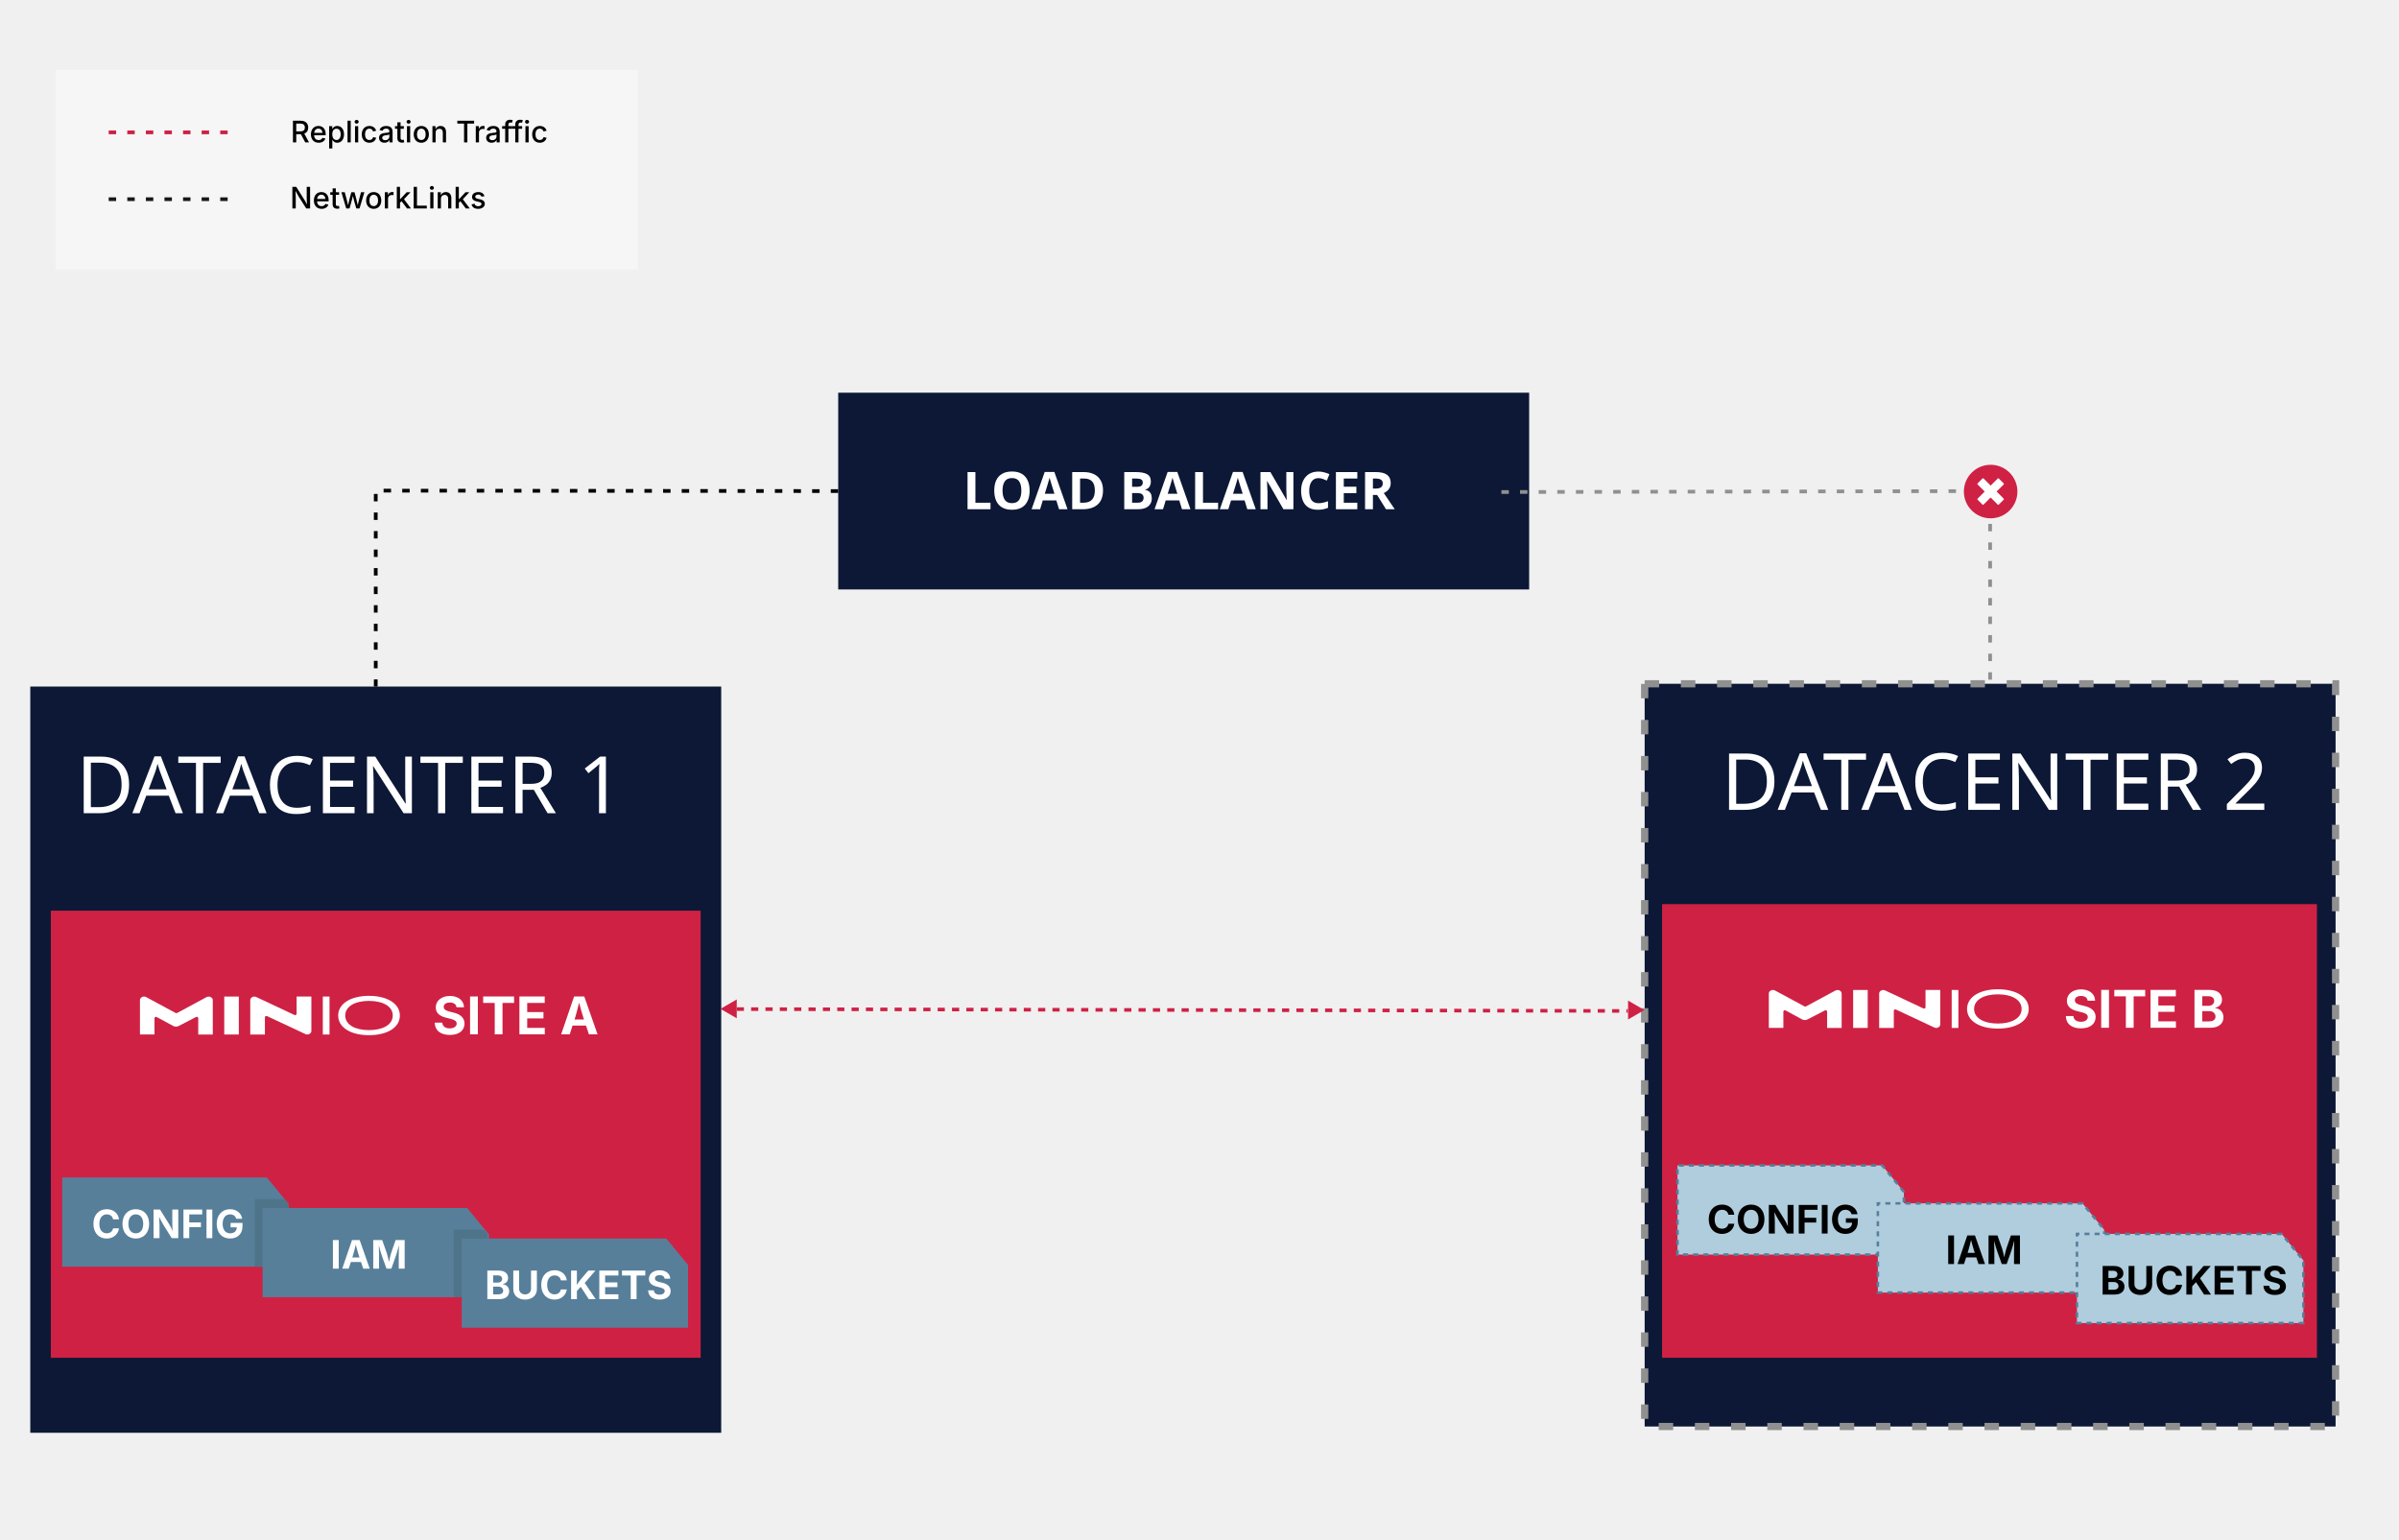
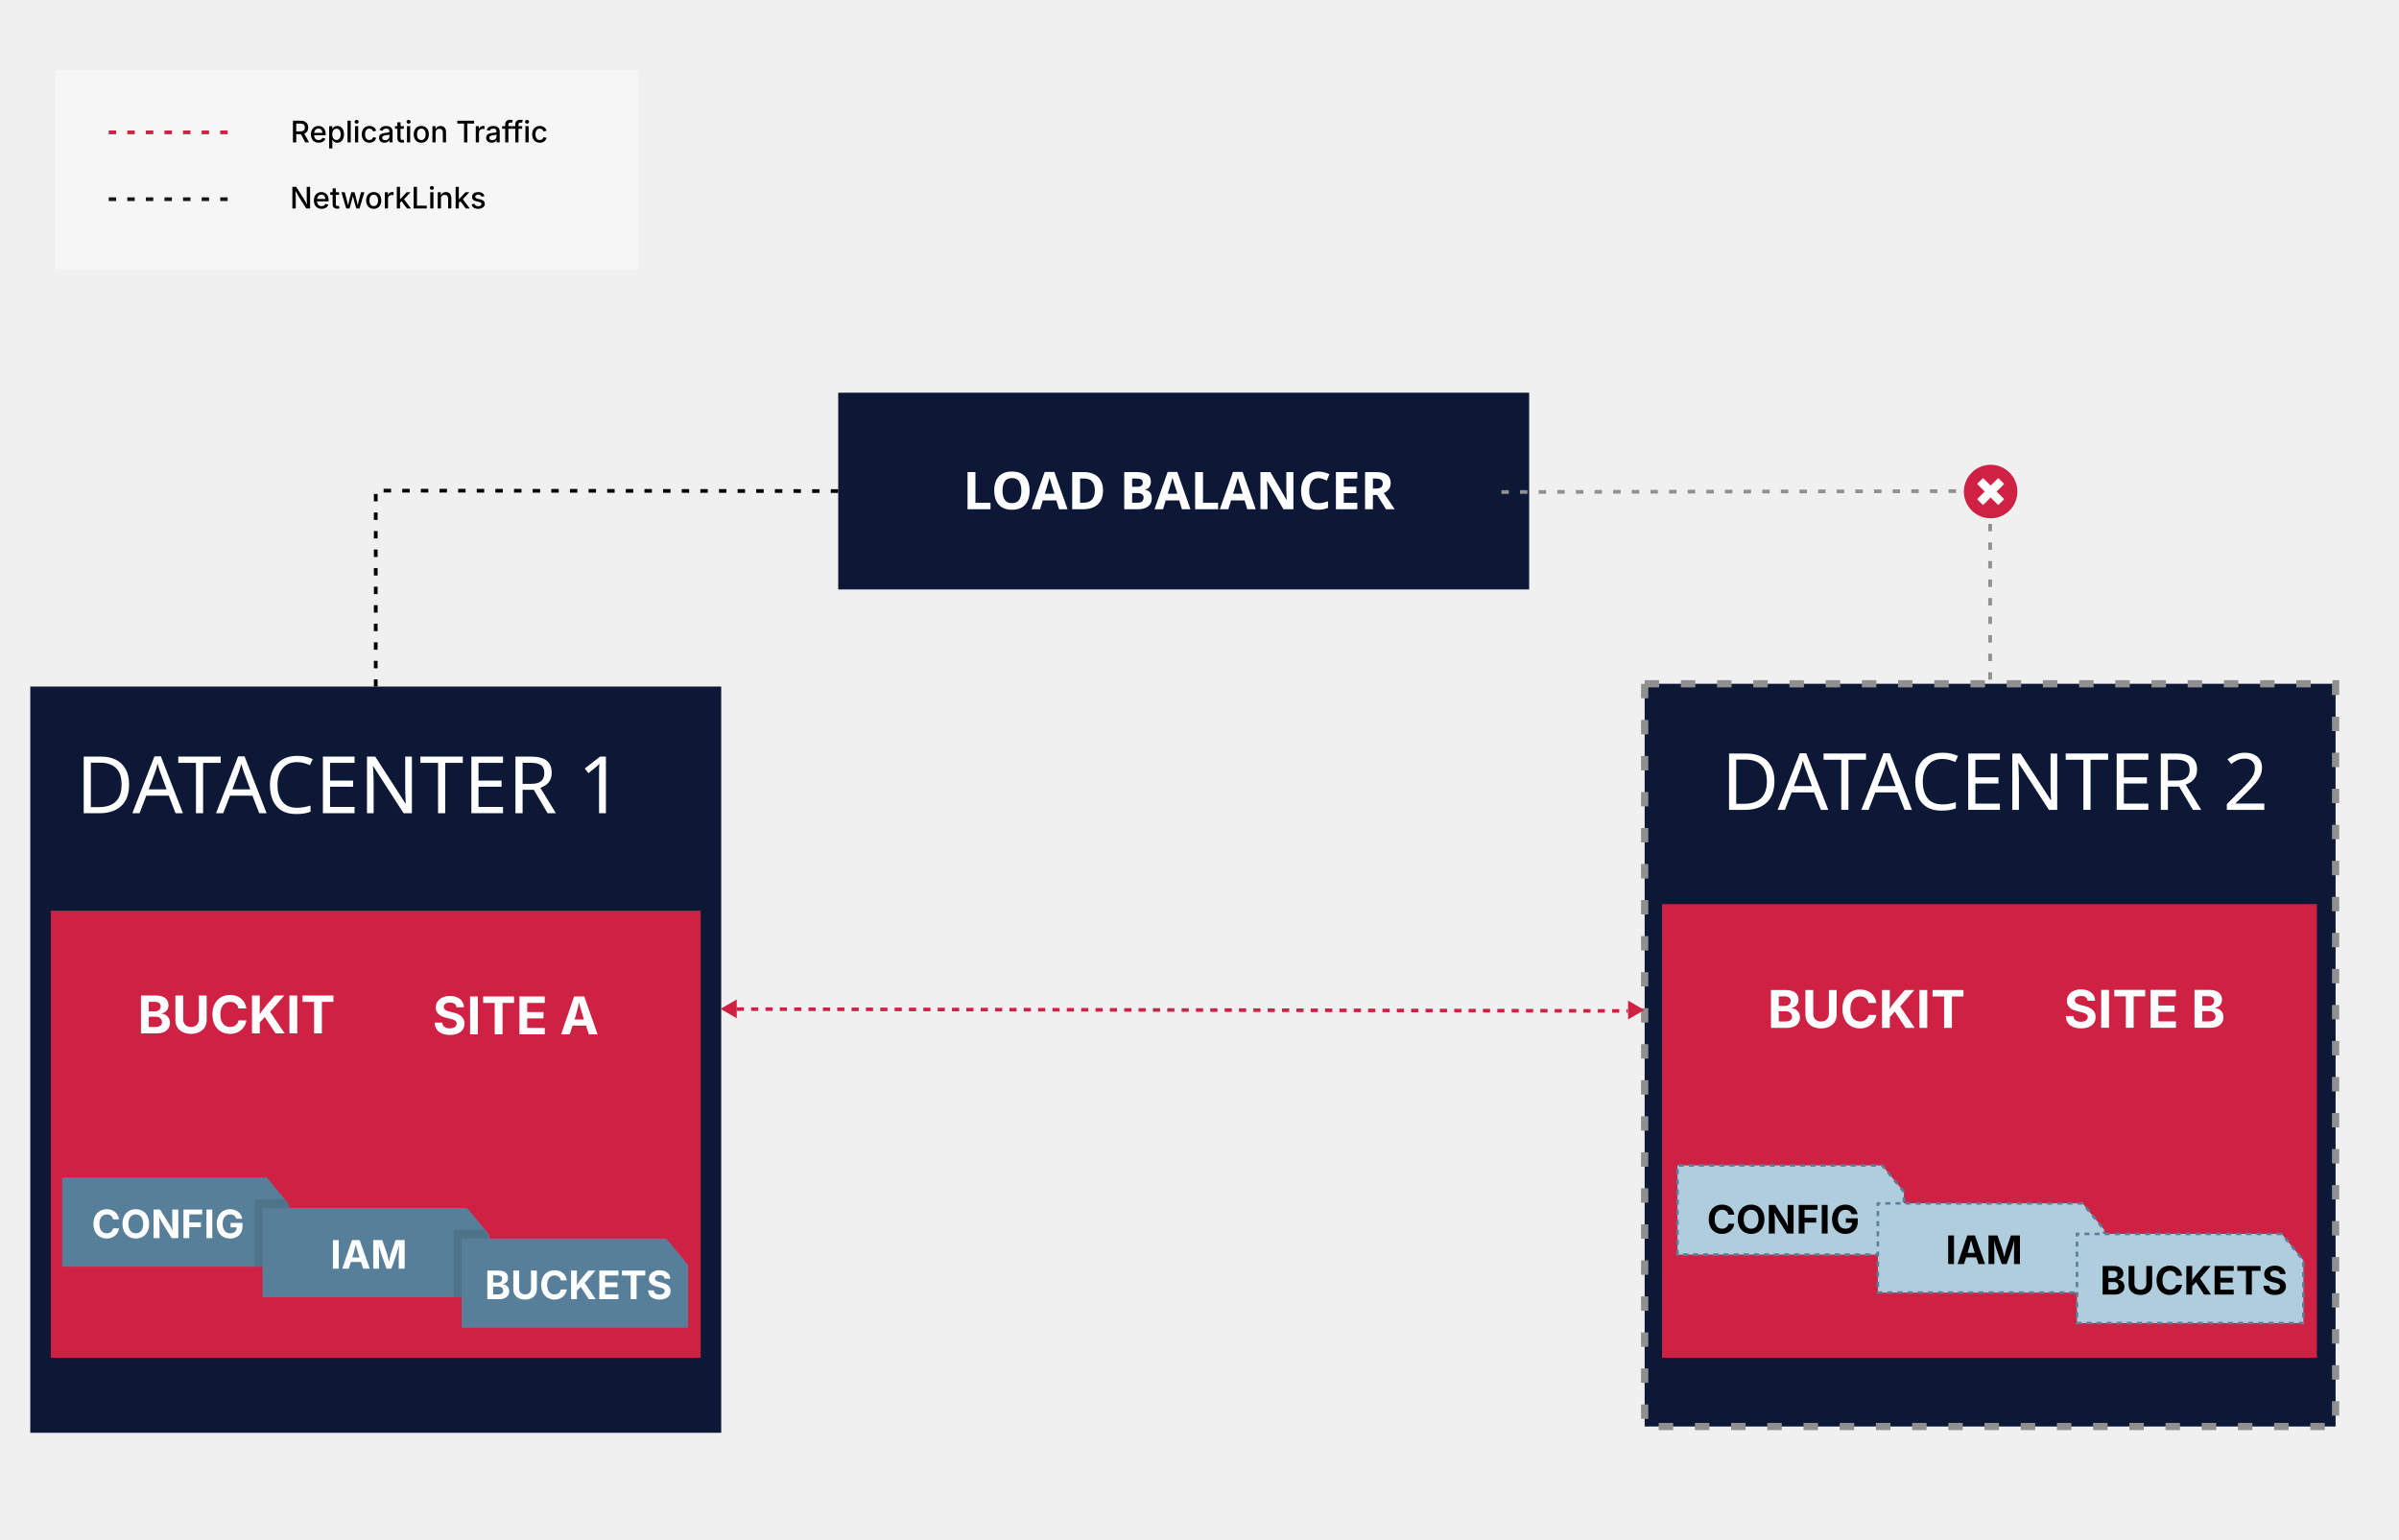
<svg xmlns="http://www.w3.org/2000/svg" id="a" viewBox="0 0 645.33 414.16" version="1.1">
  <defs id="defs4">
    <style id="style2">.b{stroke:#1b1717;}.b,.c{stroke-dasharray:0 0 2 3;}.b,.c,.d,.e{stroke-miterlimit:10;}.b,.c,.e{fill:none;}.c,.e{stroke:#cf2144;}.f{fill:#f6f6f6;}.g,.h,.i{fill:#fff;}.j{fill:#9fbecc;}.k{fill:#cf2144;}.l{fill:#577f9a;}.m{fill:#4e7489;}.d{fill:#afcddd;stroke:#577f9a;stroke-dasharray:0 0 1.36 1.36;stroke-width:.68px;}.n{letter-spacing:0em;}.o{letter-spacing:0em;}.p{font-family:Inter-Medium, Inter;font-size:8px;font-variation-settings:'wght' 500, 'slnt' 0;font-weight:500;}.e{stroke-dasharray:0 0 2 2;}.q{letter-spacing:-.06em;}.r,.h,.i{font-family:Inter-Bold, Inter;font-variation-settings:'wght' 700, 'slnt' 0;font-weight:700;}.r,.i{font-size:10.56px;}.s{letter-spacing:0em;}.t{letter-spacing:0em;}.h{font-size:14px;}.u{letter-spacing:0em;}</style>
  </defs>
  <rect class="l" x="8.145" y="184.702" width="185.86" height="200.756" id="rect46" style="display:inline;fill:#0c1835;stroke-width:1.948" />
  <rect class="k" x="13.67" y="245" width="174.81" height="120.279" id="rect6" style="stroke-width:1.522" />
  <g id="g9006" transform="matrix(1,0,0,0.9953172,0,1.431843)">
    <path id="rect46-8" style="display:inline;fill:#0c1835;stroke:#909090;stroke-width:1.948;stroke-dasharray:0, 0, 3.895, 5.843" class="l" d="m 442.413,183.38 h 185.86 V 384.136 h -185.86 z" />
    <g aria-label="DATACENTER 2" id="text8851-6" style="font-size:21.333px;-inkscape-font-specification:'sans-serif, Normal';text-align:center;text-anchor:middle;fill:#ffffff;stroke:#000000;stroke-width:0;stroke-linejoin:bevel">
      <path d="m 477.317,209.696 q 0,3.861 -2.112,5.824 -2.091,1.941 -5.845,1.941 h -4.245 V 202.229 h 4.693 q 2.304,0 3.989,0.853 1.685,0.853 2.603,2.517 0.917,1.643 0.917,4.096 z m -2.027,0.064 q 0,-3.051 -1.515,-4.459 -1.493,-1.429 -4.245,-1.429 h -2.496 v 11.947 h 2.069 q 6.187,0 6.187,-6.059 z" id="path45502" />
      <path d="m 489.818,217.461 -1.835,-4.715 h -6.037 l -1.813,4.715 h -1.941 l 5.952,-15.296 h 1.728 l 5.931,15.296 z m -4.117,-11.029 q -0.064,-0.171 -0.213,-0.619 -0.149,-0.448 -0.299,-0.917 -0.128,-0.491 -0.213,-0.747 -0.149,0.661 -0.341,1.301 -0.192,0.619 -0.32,0.981 l -1.728,4.608 h 4.821 z" id="path45504" />
      <path d="m 497.221,217.461 h -1.92 v -13.547 h -4.757 v -1.685 h 11.413 v 1.685 h -4.736 z" id="path45506" />
      <path d="m 512.325,217.461 -1.835,-4.715 h -6.037 l -1.813,4.715 h -1.941 l 5.952,-15.296 h 1.728 l 5.931,15.296 z m -4.117,-11.029 q -0.064,-0.171 -0.213,-0.619 -0.149,-0.448 -0.299,-0.917 -0.128,-0.491 -0.213,-0.747 -0.149,0.661 -0.341,1.301 -0.192,0.619 -0.32,0.981 l -1.728,4.608 h 4.821 z" id="path45508" />
      <path d="m 522.501,203.701 q -2.453,0 -3.861,1.643 -1.408,1.643 -1.408,4.501 0,2.837 1.301,4.501 1.323,1.643 3.947,1.643 1.003,0 1.899,-0.171 0.896,-0.171 1.749,-0.427 v 1.664 q -0.853,0.32 -1.771,0.469 -0.896,0.149 -2.155,0.149 -2.325,0 -3.883,-0.96 -1.557,-0.96 -2.347,-2.731 -0.768,-1.771 -0.768,-4.16 0,-2.304 0.832,-4.053 0.853,-1.771 2.496,-2.752 1.643,-1.003 3.989,-1.003 2.411,0 4.203,0.896 l -0.768,1.621 q -0.704,-0.32 -1.579,-0.576 -0.853,-0.256 -1.877,-0.256 z" id="path45510" />
      <path d="m 537.967,217.461 h -8.512 V 202.229 h 8.512 v 1.685 h -6.592 v 4.757 h 6.208 v 1.664 h -6.208 v 5.44 h 6.592 z" id="path45512" />
      <path d="m 553.391,217.461 h -2.24 l -8.149,-12.651 h -0.085 q 0.043,0.747 0.107,1.856 0.064,1.109 0.064,2.283 v 8.512 h -1.771 V 202.229 h 2.219 l 8.128,12.608 h 0.085 q -0.021,-0.341 -0.064,-1.024 -0.021,-0.683 -0.064,-1.493 -0.021,-0.811 -0.021,-1.493 v -8.597 h 1.792 z" id="path45514" />
      <path d="m 562.351,217.461 h -1.92 v -13.547 h -4.757 v -1.685 h 11.413 v 1.685 h -4.736 z" id="path45516" />
      <path d="m 577.903,217.461 h -8.512 V 202.229 h 8.512 v 1.685 h -6.592 v 4.757 h 6.208 v 1.664 h -6.208 v 5.44 h 6.592 z" id="path45518" />
      <path d="m 585.455,202.229 q 2.837,0 4.181,1.088 1.365,1.067 1.365,3.243 0,1.216 -0.448,2.027 -0.448,0.811 -1.152,1.301 -0.683,0.469 -1.451,0.747 l 4.181,6.827 h -2.24 l -3.691,-6.293 h -3.029 v 6.293 h -1.92 V 202.229 Z m -0.107,1.664 h -2.176 v 5.653 h 2.283 q 1.856,0 2.709,-0.725 0.853,-0.747 0.853,-2.176 0,-1.493 -0.896,-2.112 -0.896,-0.64 -2.773,-0.64 z" id="path45520" />
      <path d="m 609.093,217.461 h -10.069 v -1.557 l 3.989,-4.032 q 1.152,-1.152 1.941,-2.048 0.789,-0.896 1.195,-1.749 0.405,-0.875 0.405,-1.899 0,-1.259 -0.747,-1.899 -0.747,-0.661 -1.941,-0.661 -1.109,0 -1.963,0.384 -0.832,0.384 -1.707,1.067 l -1.003,-1.259 q 0.896,-0.747 2.048,-1.259 1.173,-0.533 2.624,-0.533 2.133,0 3.371,1.088 1.237,1.067 1.237,2.965 0,1.195 -0.491,2.24 -0.491,1.045 -1.365,2.069 -0.875,1.003 -2.048,2.155 l -3.179,3.136 v 0.085 h 7.701 z" id="path45522" />
    </g>
    <path id="rect46-2" style="fill:#0c1835;stroke-width:1.002" class="l" d="m 225.48,104.707 h 185.86 v 53.179 H 225.48 Z" />
    <g aria-label="LOAD BALANCER" transform="scale(0.9976559,1.00235)" id="text58" style="font-weight:700;font-size:14.033px;font-family:Inter-Bold, Inter;font-variation-settings:'slnt' 0, 'wght' 700;fill:#ffffff;stroke-width:1.002" class="f">
      <path d="m 260.881,135.885 v -10.019 h 2.119 v 8.265 h 4.07 v 1.754 z" id="path45476" />
      <path d="m 277.623,130.861 q 0,1.558 -0.519,2.722 -0.505,1.151 -1.558,1.796 -1.052,0.646 -2.694,0.646 -1.628,0 -2.694,-0.646 -1.052,-0.646 -1.572,-1.81 -0.505,-1.165 -0.505,-2.722 0,-1.558 0.505,-2.708 0.519,-1.151 1.572,-1.782 1.067,-0.646 2.708,-0.646 1.628,0 2.68,0.646 1.052,0.631 1.558,1.796 0.519,1.151 0.519,2.708 z m -7.311,0 q 0,1.572 0.603,2.484 0.603,0.898 1.937,0.898 1.361,0 1.951,-0.898 0.589,-0.912 0.589,-2.484 0,-1.586 -0.589,-2.484 -0.589,-0.898 -1.937,-0.898 -1.347,0 -1.951,0.898 -0.603,0.898 -0.603,2.484 z" id="path45478" />
      <path d="m 285.551,135.885 -0.73,-2.386 h -3.649 l -0.73,2.386 h -2.287 l 3.536,-10.062 h 2.596 l 3.55,10.062 z m -1.965,-6.497 q -0.07,-0.239 -0.182,-0.603 -0.112,-0.365 -0.225,-0.744 -0.112,-0.379 -0.182,-0.66 -0.07,0.281 -0.196,0.702 -0.112,0.407 -0.225,0.786 -0.098,0.365 -0.154,0.519 l -0.716,2.329 h 2.61 z" id="path45480" />
      <path d="m 297.409,130.777 q 0,2.54 -1.445,3.831 -1.431,1.277 -4.027,1.277 h -2.835 v -10.019 h 3.143 q 1.572,0 2.722,0.561 1.165,0.561 1.796,1.656 0.646,1.081 0.646,2.694 z m -2.203,0.056 q 0,-1.67 -0.73,-2.442 -0.73,-0.786 -2.119,-0.786 h -1.137 v 6.525 h 0.912 q 3.073,0 3.073,-3.298 z" id="path45482" />
      <path d="m 306.25,125.866 q 2.007,0 3.031,0.561 1.024,0.561 1.024,1.979 0,0.856 -0.407,1.445 -0.393,0.589 -1.137,0.716 v 0.07 q 0.505,0.098 0.912,0.351 0.407,0.253 0.646,0.73 0.239,0.477 0.239,1.263 0,1.361 -0.982,2.133 -0.982,0.772 -2.694,0.772 h -3.747 v -10.019 z m 0.239,3.971 q 0.926,0 1.277,-0.295 0.365,-0.295 0.365,-0.856 0,-0.575 -0.421,-0.828 -0.421,-0.253 -1.333,-0.253 h -1.123 v 2.231 z m -1.235,1.684 v 2.61 h 1.389 q 0.954,0 1.333,-0.365 0.379,-0.379 0.379,-0.996 0,-0.561 -0.393,-0.898 -0.379,-0.351 -1.389,-0.351 z" id="path45484" />
      <path d="m 318.697,135.885 -0.73,-2.386 h -3.649 l -0.73,2.386 h -2.287 l 3.536,-10.062 h 2.596 l 3.55,10.062 z m -1.965,-6.497 q -0.07,-0.239 -0.182,-0.603 -0.112,-0.365 -0.225,-0.744 -0.112,-0.379 -0.182,-0.66 -0.07,0.281 -0.196,0.702 -0.112,0.407 -0.225,0.786 -0.098,0.365 -0.154,0.519 l -0.716,2.329 h 2.61 z" id="path45486" />
      <path d="m 322.247,135.885 v -10.019 h 2.119 v 8.265 h 4.07 v 1.754 z" id="path45488" />
      <path d="m 336.308,135.885 -0.73,-2.386 h -3.649 l -0.73,2.386 h -2.287 l 3.536,-10.062 h 2.596 l 3.55,10.062 z m -1.965,-6.497 q -0.07,-0.239 -0.182,-0.603 -0.112,-0.365 -0.225,-0.744 -0.112,-0.379 -0.182,-0.66 -0.07,0.281 -0.196,0.702 -0.112,0.407 -0.225,0.786 -0.098,0.365 -0.154,0.519 l -0.716,2.329 h 2.61 z" id="path45490" />
      <path d="m 348.741,135.885 h -2.694 l -4.364,-7.578 h -0.056 q 0.028,0.716 0.056,1.431 0.042,0.716 0.07,1.431 v 4.715 h -1.894 v -10.019 h 2.68 l 4.35,7.508 h 0.042 q -0.014,-0.702 -0.042,-1.389 -0.028,-0.688 -0.056,-1.375 v -4.743 h 1.908 z" id="path45492" />
      <path d="m 355.519,127.494 q -1.221,0 -1.866,0.912 -0.646,0.912 -0.646,2.498 0,1.6 0.589,2.484 0.603,0.87 1.923,0.87 0.617,0 1.221,-0.14 0.617,-0.14 1.333,-0.393 v 1.782 q -0.66,0.267 -1.305,0.393 -0.646,0.126 -1.445,0.126 -1.544,0 -2.554,-0.631 -0.996,-0.646 -1.473,-1.796 -0.477,-1.165 -0.477,-2.708 0,-1.516 0.547,-2.68 0.547,-1.165 1.586,-1.824 1.052,-0.66 2.568,-0.66 0.744,0 1.487,0.196 0.758,0.182 1.445,0.505 l -0.688,1.726 q -0.561,-0.267 -1.137,-0.463 -0.561,-0.196 -1.109,-0.196 z" id="path45494" />
      <path d="m 365.974,135.885 h -5.768 v -10.019 h 5.768 v 1.74 h -3.649 v 2.203 h 3.396 v 1.74 h -3.396 v 2.582 h 3.649 z" id="path45496" />
      <path d="m 370.984,125.866 q 2.049,0 3.017,0.744 0.982,0.744 0.982,2.259 0,0.688 -0.267,1.207 -0.253,0.505 -0.688,0.87 -0.421,0.351 -0.912,0.575 l 2.947,4.364 h -2.358 l -2.386,-3.845 h -1.137 v 3.845 h -2.119 v -10.019 z m -0.154,1.74 h -0.646 v 2.708 h 0.688 q 1.052,0 1.502,-0.351 0.463,-0.351 0.463,-1.038 0,-0.716 -0.491,-1.01 -0.477,-0.309 -1.516,-0.309 z" id="path45498" />
    </g>
    <path style="fill:none;fill-rule:evenodd;stroke:#000000;stroke-width:1.002px;stroke-linecap:butt;stroke-linejoin:miter;stroke-opacity:1;stroke-dasharray:0, 0, 2.005, 3.007;stroke-dashoffset:0;marker-start:" d="M 225.48,131.297 101.075,131.176 l 0,52.957" id="path9988" />
    <path style="fill:none;fill-rule:evenodd;stroke:#909090;stroke-width:1.002px;stroke-linecap:butt;stroke-linejoin:miter;stroke-dasharray:0, 0, 2.005, 3.007;stroke-dashoffset:0;stroke-opacity:1" d="m 403.874,131.554 131.47,-0.258 1e-5,52.083" id="path9990" />
    <g id="g11856" transform="matrix(1,0,0,1.004705,431.9803,-218.8168)">
      <path id="circle11853" style="fill:#cf2144" class="st11" d="m 110.7,348.6 a 7.2,7.2 0 0 1 -7.2,7.2 7.2,7.2 0 0 1 -7.2,-7.2 7.2,7.2 0 0 1 7.2,-7.2 7.2,7.2 0 0 1 7.2,7.2 z" />
      <path id="x_00000176038647969392589660000002905642974679435179_" class="st12" d="m 100,346.7 1.9,1.9 -1.9,1.9 c -0.1,0.1 -0.1,0.2 0,0.3 0,0 0,0 0,0 l 1.3,1.3 c 0.1,0.1 0.2,0.1 0.3,0 0,0 0,0 0,0 l 1.9,-1.9 1.9,1.9 c 0.1,0.1 0.2,0.1 0.3,0 l 1.3,-1.3 c 0.1,-0.1 0.1,-0.2 0,-0.3 l -1.9,-1.9 1.9,-1.9 c 0.1,-0.1 0.1,-0.2 0,-0.3 l -1.3,-1.3 c -0.1,-0.1 -0.2,-0.1 -0.3,0 0,0 0,0 0,0 l -1.9,1.9 -1.9,-1.9 c -0.1,-0.1 -0.2,-0.1 -0.3,0 0,0 0,0 0,0 l -1.3,1.3 c -0.1,0.1 -0.1,0.2 0,0.3 0,0 0,0 0,0 z" style="fill:#ffffff" />
    </g>
  </g>
  <g id="g20" transform="translate(0,78)">
-     <g id="g14">
-       <rect class="g" x="60.32" y="190.1" width="3.92" height="10.21" id="rect8" />
-       <path class="g" d="m 55.58,190.24 -7.95,4.29 c -0.11,0.06 -0.26,0.06 -0.37,0 l -7.95,-4.29 c -0.17,-0.09 -0.37,-0.14 -0.57,-0.14 v 0 c -0.6,0 -1.09,0.43 -1.09,0.96 v 9.24 c 0,0 3.91,0 3.91,0 v -4.4 c 0,-0.27 0.33,-0.44 0.6,-0.29 l 4.45,2.41 c 0.44,0.24 0.99,0.24 1.43,0.01 l 4.7,-2.43 c 0.26,-0.14 0.59,0.03 0.59,0.3 v 4.41 c 0,0 3.91,0 3.91,0 v -9.24 c 0,-0.53 -0.49,-0.96 -1.09,-0.96 v 0 c -0.2,0 -0.4,0.05 -0.57,0.14 z" id="path10" />
-       <path class="g" d="m 83.76,190.1 h -3.97 c 0,0 0,4.65 0,4.65 0,0.26 -0.31,0.43 -0.58,0.31 l -10.29,-4.84 c -0.16,-0.07 -0.33,-0.11 -0.51,-0.11 v 0 c -0.6,0 -1.09,0.43 -1.09,0.96 v 9.24 c 0,0 3.94,0 3.94,0 v -4.64 c 0,-0.26 0.31,-0.43 0.57,-0.31 l 10.33,4.84 c 0.16,0.07 0.33,0.11 0.51,0.11 v 0 c 0.6,0 1.09,-0.43 1.09,-0.96 v -9.24 z" id="path12" />
-     </g>
-     <path class="g" d="M 86.84,200.31 V 190.1 h 1.8 v 10.21 z" id="path16" />
-     <path class="g" d="m 99.25,200.49 c -4.85,0 -8.28,-2.03 -8.28,-5.29 0,-3.24 3.46,-5.29 8.28,-5.29 4.82,0 8.31,2.03 8.31,5.29 0,3.26 -3.4,5.29 -8.31,5.29 z m 0,-9.22 c -3.6,0 -6.38,1.39 -6.38,3.93 0,2.56 2.78,3.93 6.38,3.93 3.6,0 6.4,-1.37 6.4,-3.93 0,-2.56 -2.8,-3.93 -6.4,-3.93 z" id="path18" />
+     <text x="37" y="200" fill="#ffffff" font-family="Inter-Bold, Inter, Arial, sans-serif" font-size="14px" font-weight="700" id="text_buckit_site_a">BUCKIT</text>
  </g>
  <text class="h" id="text24" x="116.36" y="278.27">
    <tspan x="116.36" y="278.27" id="tspan22">SITE A</tspan>
  </text>
  <rect class="f" x="14.99" y="18.85" width="156.61" height="53.63" id="rect66" />
  <line class="c" x1="29.24" y1="35.61" x2="61.31" y2="35.61" id="line68" />
  <line class="b" x1="29.24" y1="53.59" x2="61.31" y2="53.59" id="line70" />
  <text class="p" id="text82">
    <tspan class="n" x="78.16" y="38.31" id="tspan72">R</tspan>
    <tspan class="t" x="83.26" y="38.31" id="tspan74">eplication </tspan>
    <tspan class="q" x="122.66" y="38.31" id="tspan76">T</tspan>
    <tspan class="u" x="127.41" y="38.31" id="tspan78">r</tspan>
    <tspan class="s" x="130.45" y="38.31" id="tspan80">affic</tspan>
  </text>
  <text class="p" id="text92" x="78.009" y="56.09">NetworkLinks</text>
  <polygon class="l" points="77.63,245.89 71.79,238.78 16.73,238.78 16.73,262.76 77.63,262.76 " id="polygon94" transform="translate(0,78)" />
  <polygon class="m" points="68.51,244.63 68.51,262.76 77.63,262.76 77.63,245.89 76.59,244.63 " id="polygon96" transform="translate(0,78)" />
  <text class="i" id="text100" x="24.65" y="333.09">
    <tspan x="24.65" y="333.09" id="tspan98">CONFIG</tspan>
  </text>
  <polygon class="l" points="131.52,254.1 125.68,246.99 70.63,246.99 70.63,270.97 131.52,270.97 " id="polygon102" transform="translate(0,78)" />
  <g id="g108" transform="translate(0,78)">
    <polygon class="m" points="122.08,252.84 122.08,270.98 131.2,270.98 131.2,254.11 130.16,252.84 " id="polygon104" />
    <polygon class="l" points="185.09,262.32 179.25,255.2 124.2,255.2 124.2,279.19 185.09,279.19 " id="polygon106" />
  </g>
  <text class="i" id="text112" x="88.85" y="341.3">
    <tspan x="88.85" y="341.3" id="tspan110">IAM</tspan>
  </text>
  <text class="i" id="text116" x="130.39" y="349.51">
    <tspan x="130.39" y="349.51" id="tspan114">BUCKETS</tspan>
  </text>
  <polygon class="j" points="494.55,148.99 503.67,148.99 503.67,132.12 502.63,130.85 494.55,130.85 " id="polygon120" transform="translate(3.79,190.53)" />
  <polygon class="j" points="548.12,157.21 557.24,157.21 557.24,140.34 556.2,139.07 548.12,139.07 " id="polygon128" transform="translate(3.79,190.53)" />
  <g id="g9031" transform="translate(0,78)">
    <rect class="k" x="447.097" y="165.24" width="176.157" height="122.039" id="rect26" style="stroke-width:1.539" />
    <g id="g40" transform="translate(8.473814,112.53)">
-       <g id="g34">
-         <rect class="g" x="490.02" y="75.8" width="3.92" height="10.21" id="rect28" />
-         <path class="g" d="m 485.27,75.94 -7.95,4.29 c -0.11,0.06 -0.26,0.06 -0.37,0 L 469,75.94 c -0.17,-0.09 -0.37,-0.14 -0.57,-0.14 v 0 c -0.6,0 -1.09,0.43 -1.09,0.96 V 86 c 0,0 3.91,0 3.91,0 v -4.4 c 0,-0.27 0.33,-0.44 0.6,-0.29 l 4.45,2.41 c 0.44,0.24 0.99,0.24 1.43,0.01 l 4.7,-2.43 c 0.26,-0.14 0.59,0.03 0.59,0.3 v 4.41 c 0,0 3.91,0 3.91,0 v -9.24 c 0,-0.53 -0.49,-0.96 -1.09,-0.96 v 0 c -0.2,0 -0.4,0.05 -0.57,0.14 z" id="path30" />
-         <path class="g" d="m 513.46,75.8 h -3.97 c 0,0 0,4.65 0,4.65 0,0.26 -0.31,0.43 -0.58,0.31 l -10.29,-4.84 c -0.16,-0.07 -0.33,-0.11 -0.51,-0.11 v 0 c -0.6,0 -1.09,0.43 -1.09,0.96 v 9.24 c 0,0 3.94,0 3.94,0 v -4.64 c 0,-0.26 0.31,-0.43 0.57,-0.31 l 10.33,4.84 c 0.16,0.07 0.33,0.11 0.51,0.11 v 0 c 0.6,0 1.09,-0.43 1.09,-0.96 v -9.24 z" id="path32" />
-       </g>
-       <path class="g" d="M 516.53,86.01 V 75.8 h 1.8 v 10.21 z" id="path36" />
-       <path class="g" d="m 528.94,86.19 c -4.85,0 -8.28,-2.03 -8.28,-5.29 0,-3.24 3.46,-5.29 8.28,-5.29 4.82,0 8.31,2.03 8.31,5.29 0,3.26 -3.4,5.29 -8.31,5.29 z m 0,-9.22 c -3.6,0 -6.38,1.39 -6.38,3.93 0,2.56 2.78,3.93 6.38,3.93 3.6,0 6.4,-1.37 6.4,-3.93 0,-2.56 -2.8,-3.93 -6.4,-3.93 z" id="path38" />
+       <text x="467" y="86" fill="#ffffff" font-family="Inter-Bold, Inter, Arial, sans-serif" font-size="14px" font-weight="700" id="text_buckit_site_b">BUCKIT</text>
    </g>
    <text class="h" id="text44" x="555.134" y="198.5">
      <tspan x="555.134" y="198.5" id="tspan42">SITE B</tspan>
    </text>
    <polygon class="d" points="503.67,132.12 497.83,125 442.77,125 442.77,148.99 503.67,148.99 " id="polygon118" transform="translate(8.473814,110.53)" />
    <text class="r" id="text124" x="459.164" y="253.85">
      <tspan x="459.164" y="253.85" id="tspan122">CONFIG</tspan>
    </text>
    <polygon class="d" points="551.72,133.21 496.67,133.21 496.67,157.2 557.56,157.2 557.56,140.33 " id="polygon126" transform="translate(8.473814,112.53)" />
    <polygon class="d" points="605.29,141.43 550.23,141.43 550.23,165.42 611.13,165.42 611.13,148.55 " id="polygon130" transform="translate(8.473814,112.53)" />
    <text class="r" id="text134" x="523.364" y="262.06">
      <tspan x="523.364" y="262.06" id="tspan132">IAM</tspan>
    </text>
    <text class="r" id="text138" x="564.904" y="270.27">
      <tspan x="564.904" y="270.27" id="tspan136">BUCKETS</tspan>
    </text>
  </g>
  <path id="polyline162" class="e" style="fill:none;stroke:#cf2144;stroke-width:0.965;stroke-miterlimit:10;stroke-dasharray:0, 0, 1.93, 1.93" d="m 198.189,271.47 239.681,0.5" />
  <polyline class="k" points="438.98 80.56 438.98 78.37 443.36 80.91 438.98 83.44 438.98 81.55" id="polyline166" transform="translate(-1.026216,190.815)" />
  <polyline class="k" points="438.98 80.56 438.98 78.37 443.36 80.91 438.98 83.44 438.98 81.55" id="polyline166-8" transform="matrix(-1,0,0,1,637.1681,190.5042)" style="fill:#cf2144" />
  <text xml:space="preserve" style="font-style:normal;font-variant:normal;font-weight:normal;font-stretch:normal;font-size:21.333px;font-family:sans-serif;-inkscape-font-specification:'sans-serif, Normal';font-variant-ligatures:normal;font-variant-caps:normal;font-variant-numeric:normal;font-variant-east-asian:normal;text-align:center;text-anchor:middle;fill:#ffffff;fill-opacity:1;stroke:#000000;stroke-width:0;stroke-linejoin:bevel" x="102.355" y="218.783" id="text8851">
    <tspan id="tspan8849" x="102.355" y="218.783">DATACENTER 1</tspan>
  </text>
</svg>
